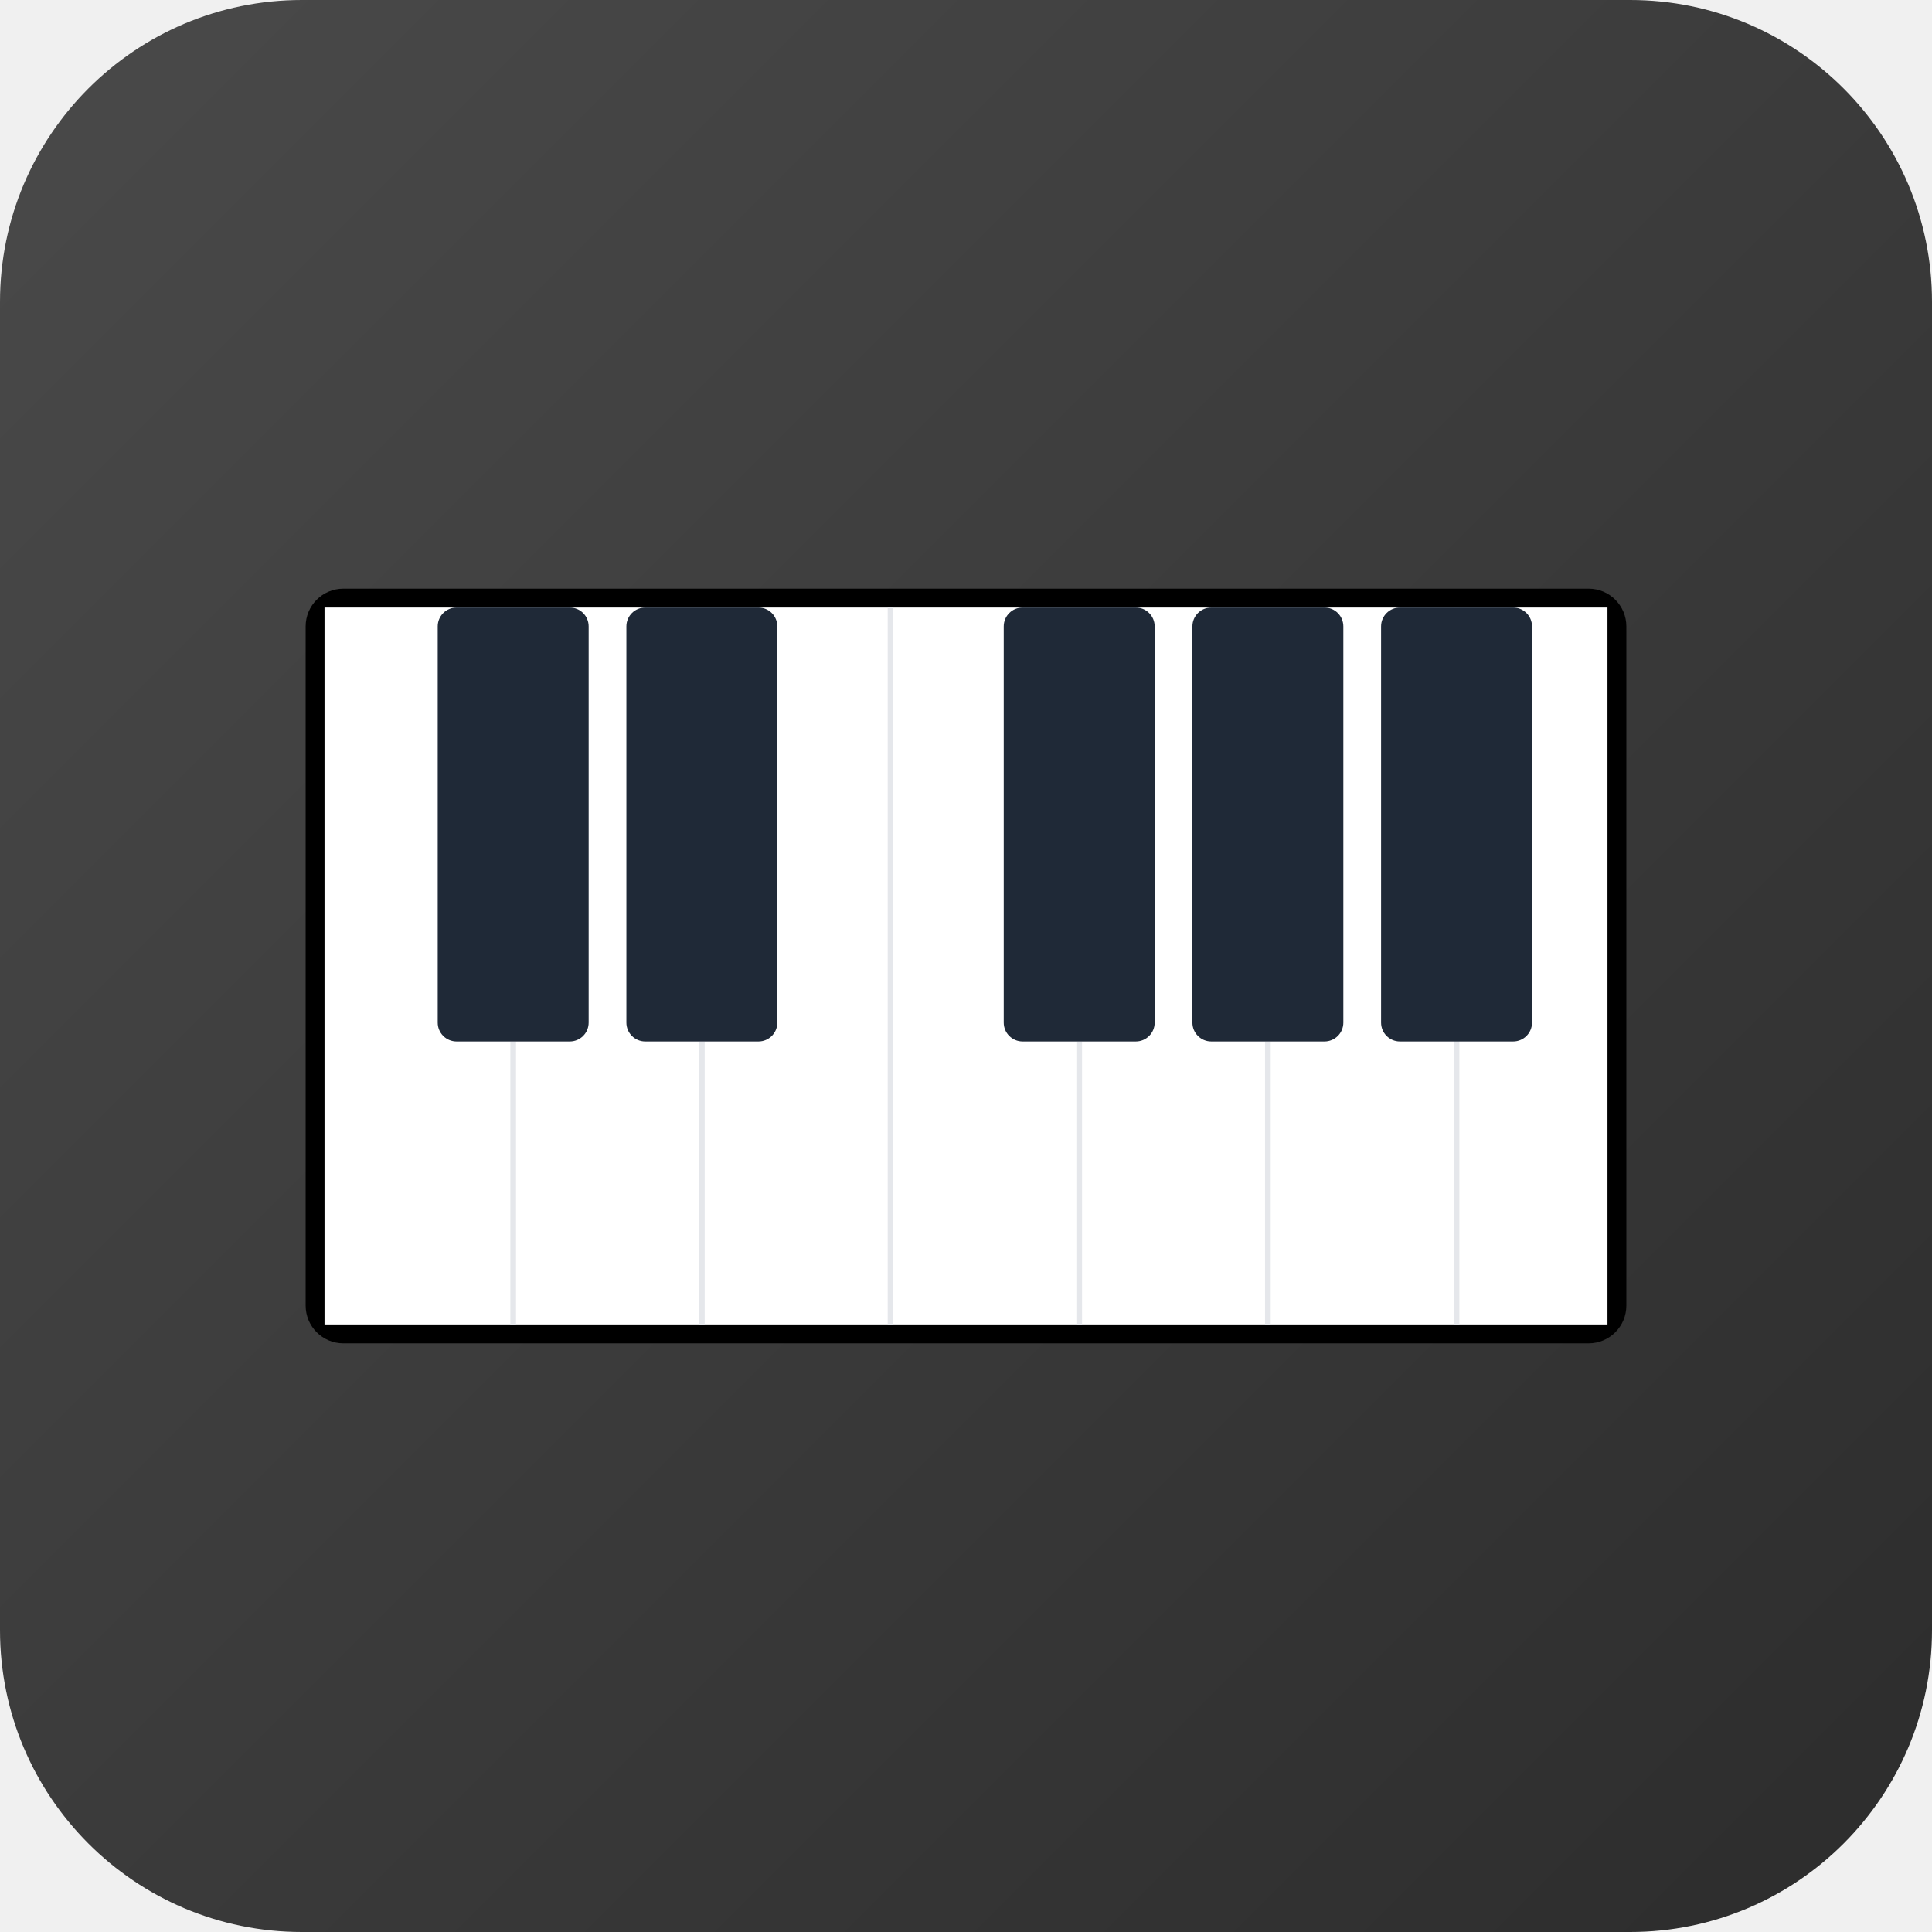
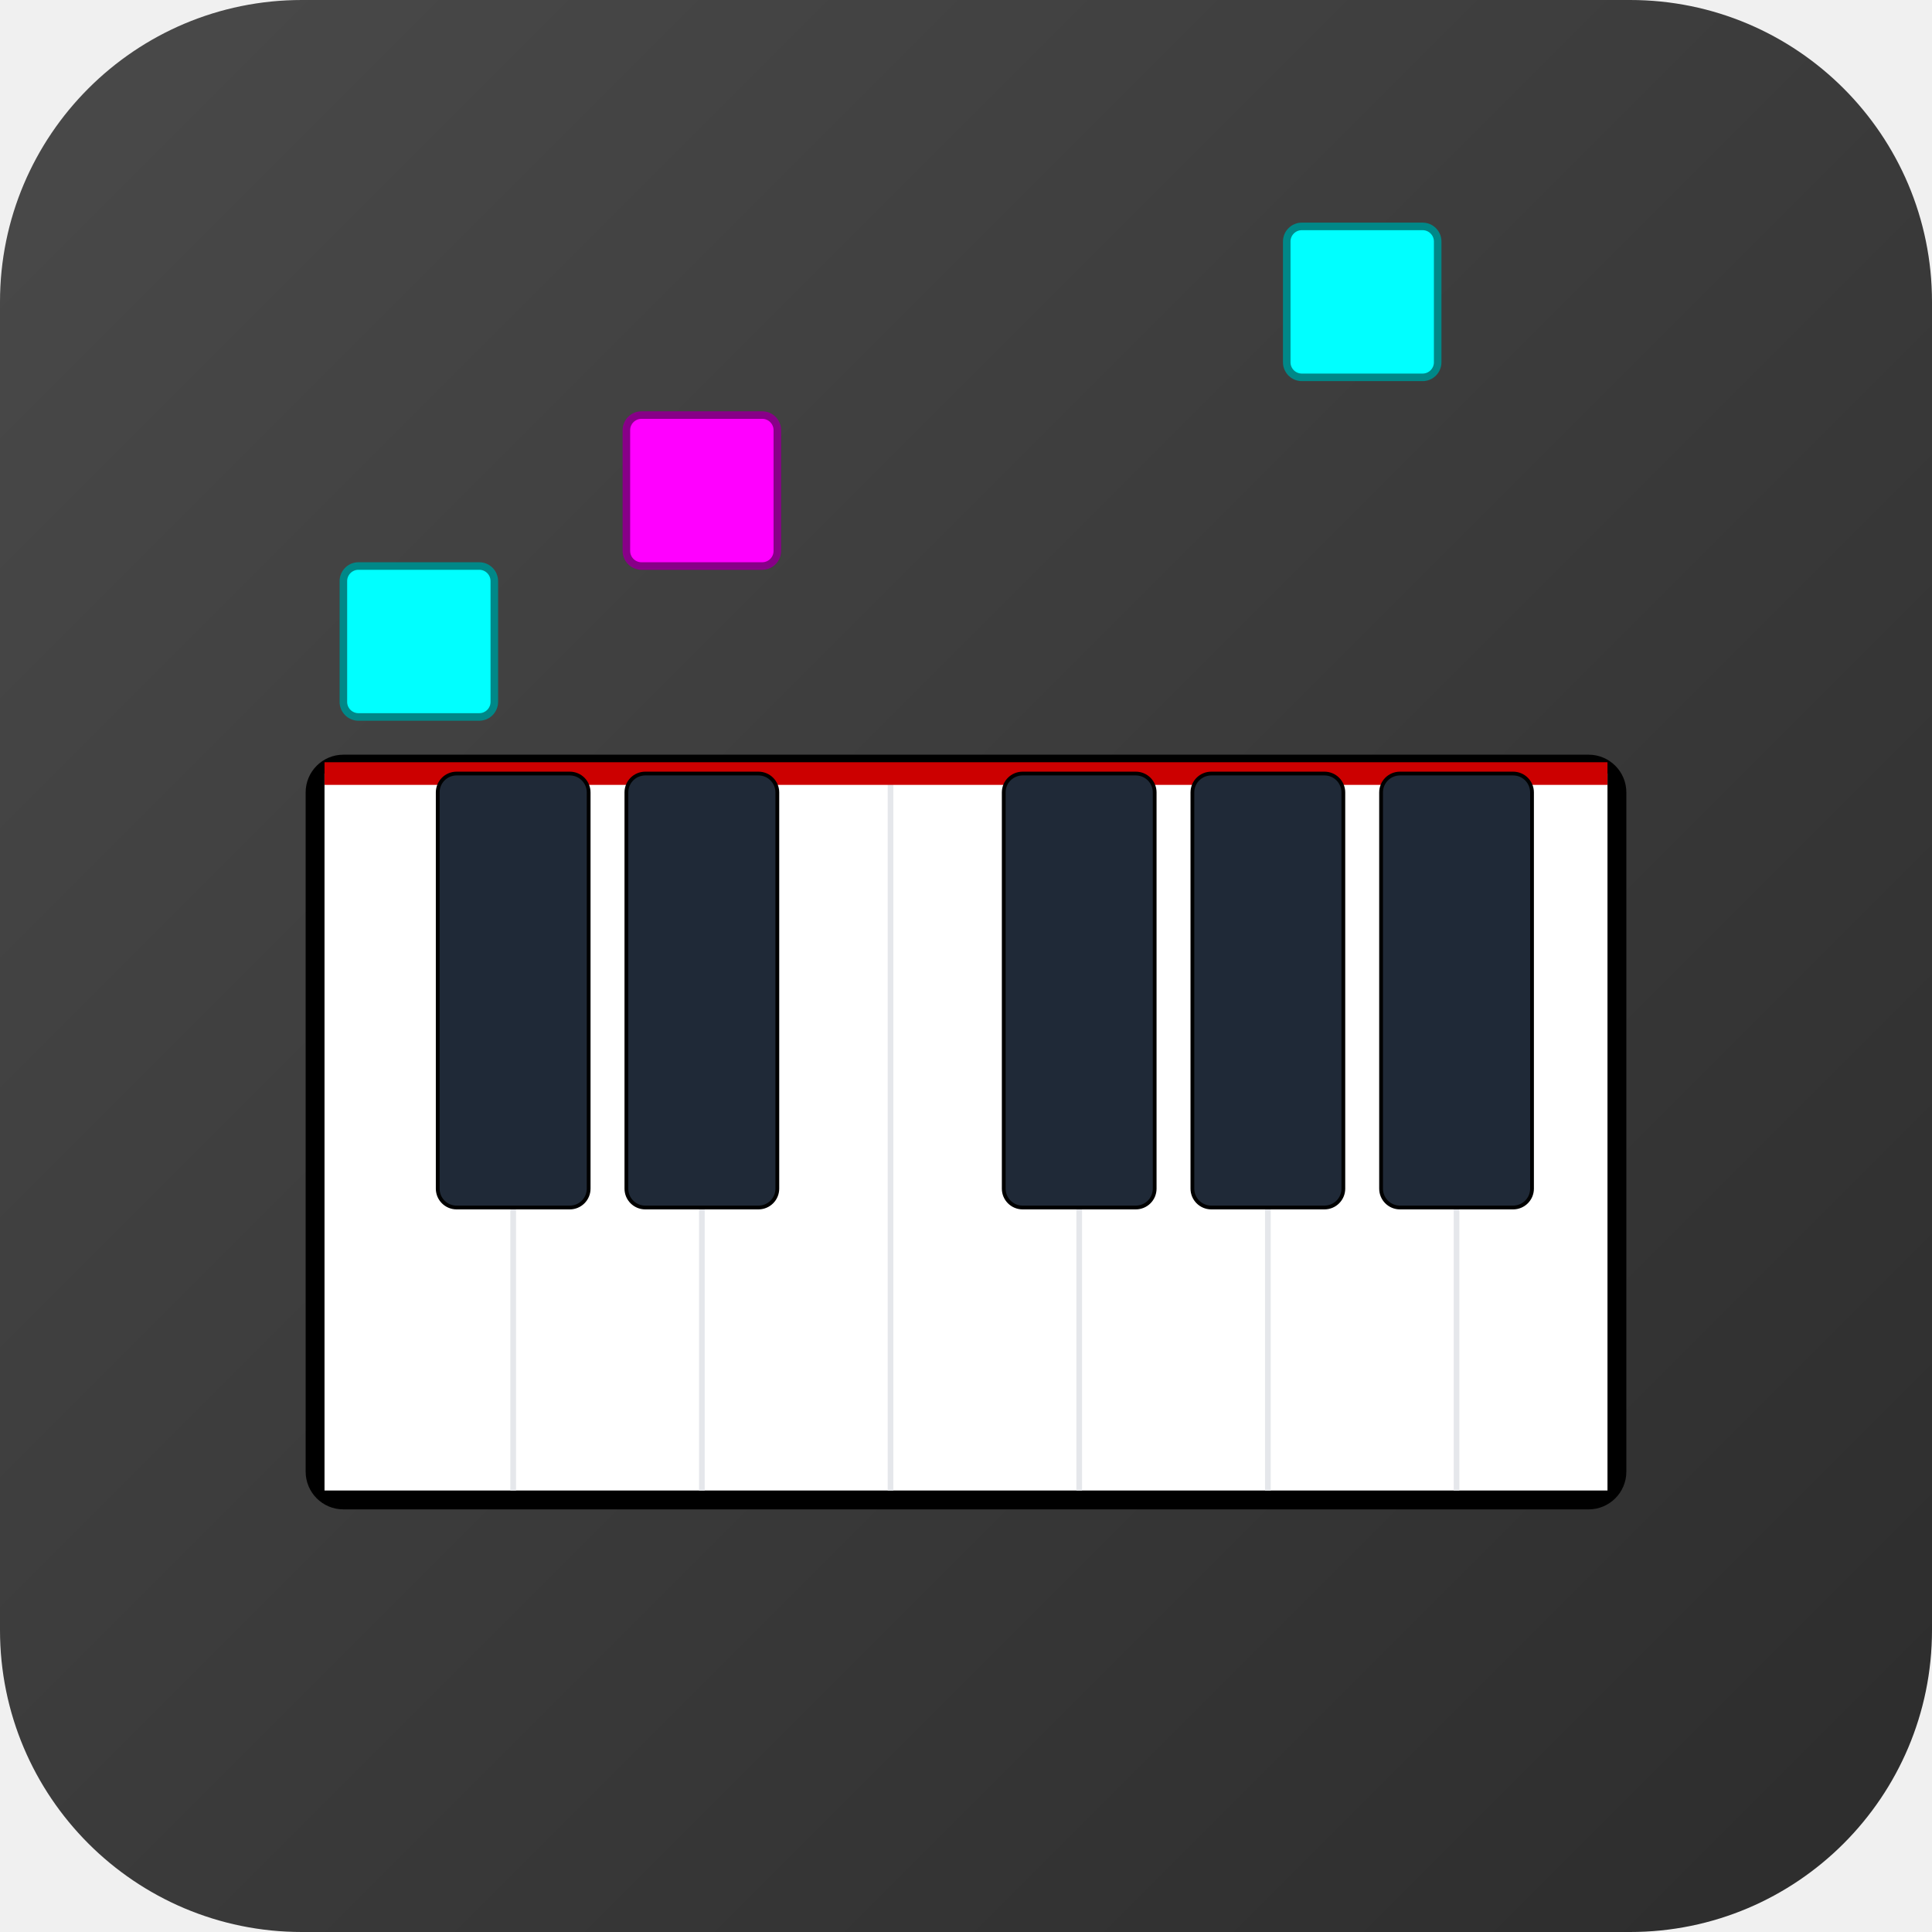
<svg xmlns="http://www.w3.org/2000/svg" width="512" height="512" viewBox="0 0 512 512" fill="none">
  <defs>
    <linearGradient id="icon-gradient" x1="0%" y1="0%" x2="100%" y2="100%">
      <stop offset="0%" style="stop-color:#4A4A4A;" />
      <stop offset="100%" style="stop-color:#2C2C2C;" />
    </linearGradient>
  </defs>
  <rect width="512" height="512" rx="80" fill="url(#icon-gradient)" />
-   <g transform="translate(81, 156)">
+   <g transform="translate(81, 200)">
+     <rect x="10" y="-50" width="40" height="40" rx="4" fill="#00FFFF" stroke="#008888" stroke-width="2" />
+     <rect x="85" y="-90" width="40" height="40" rx="4" fill="#FF00FF" stroke="#880088" stroke-width="2" />
+     <rect x="260" y="-140" width="40" height="40" rx="4" fill="#00FFFF" stroke="#008888" stroke-width="2" />
    <rect width="350" height="200" rx="10" fill="#000" />
    <rect x="5" y="5" width="340" height="190" fill="#FFF" />
    <path d="M 55 120 L 55 195 M 105 120 L 105 195 M 155 5 L 155 195 M 205 120 L 205 195 M 255 120 L 255 195 M 305 5 L 305 195" stroke="#E5E7EB" stroke-width="1.5" />
+     <line x1="5" y1="5" x2="345" y2="5" stroke="#CC0000" stroke-width="6" />
    <g id="black-keys">
-       <rect x="35" y="5" width="40" height="115" rx="5" fill="#1F2937" />
-       <rect x="85" y="5" width="40" height="115" rx="5" fill="#1F2937" />
-       <rect x="185" y="5" width="40" height="115" rx="5" fill="#1F2937" />
-       <rect x="235" y="5" width="40" height="115" rx="5" fill="#1F2937" />
-       <rect x="285" y="5" width="40" height="115" rx="5" fill="#1F2937" />
+       <rect x="35" y="5" width="40" height="115" rx="5" fill="#1F2937" stroke="#000" stroke-width="1" />
+       <rect x="85" y="5" width="40" height="115" rx="5" fill="#1F2937" stroke="#000" stroke-width="1" />
+       <rect x="185" y="5" width="40" height="115" rx="5" fill="#1F2937" stroke="#000" stroke-width="1" />
+       <rect x="235" y="5" width="40" height="115" rx="5" fill="#1F2937" stroke="#000" stroke-width="1" />
+       <rect x="285" y="5" width="40" height="115" rx="5" fill="#1F2937" stroke="#000" stroke-width="1" />
    </g>
  </g>
</svg>
